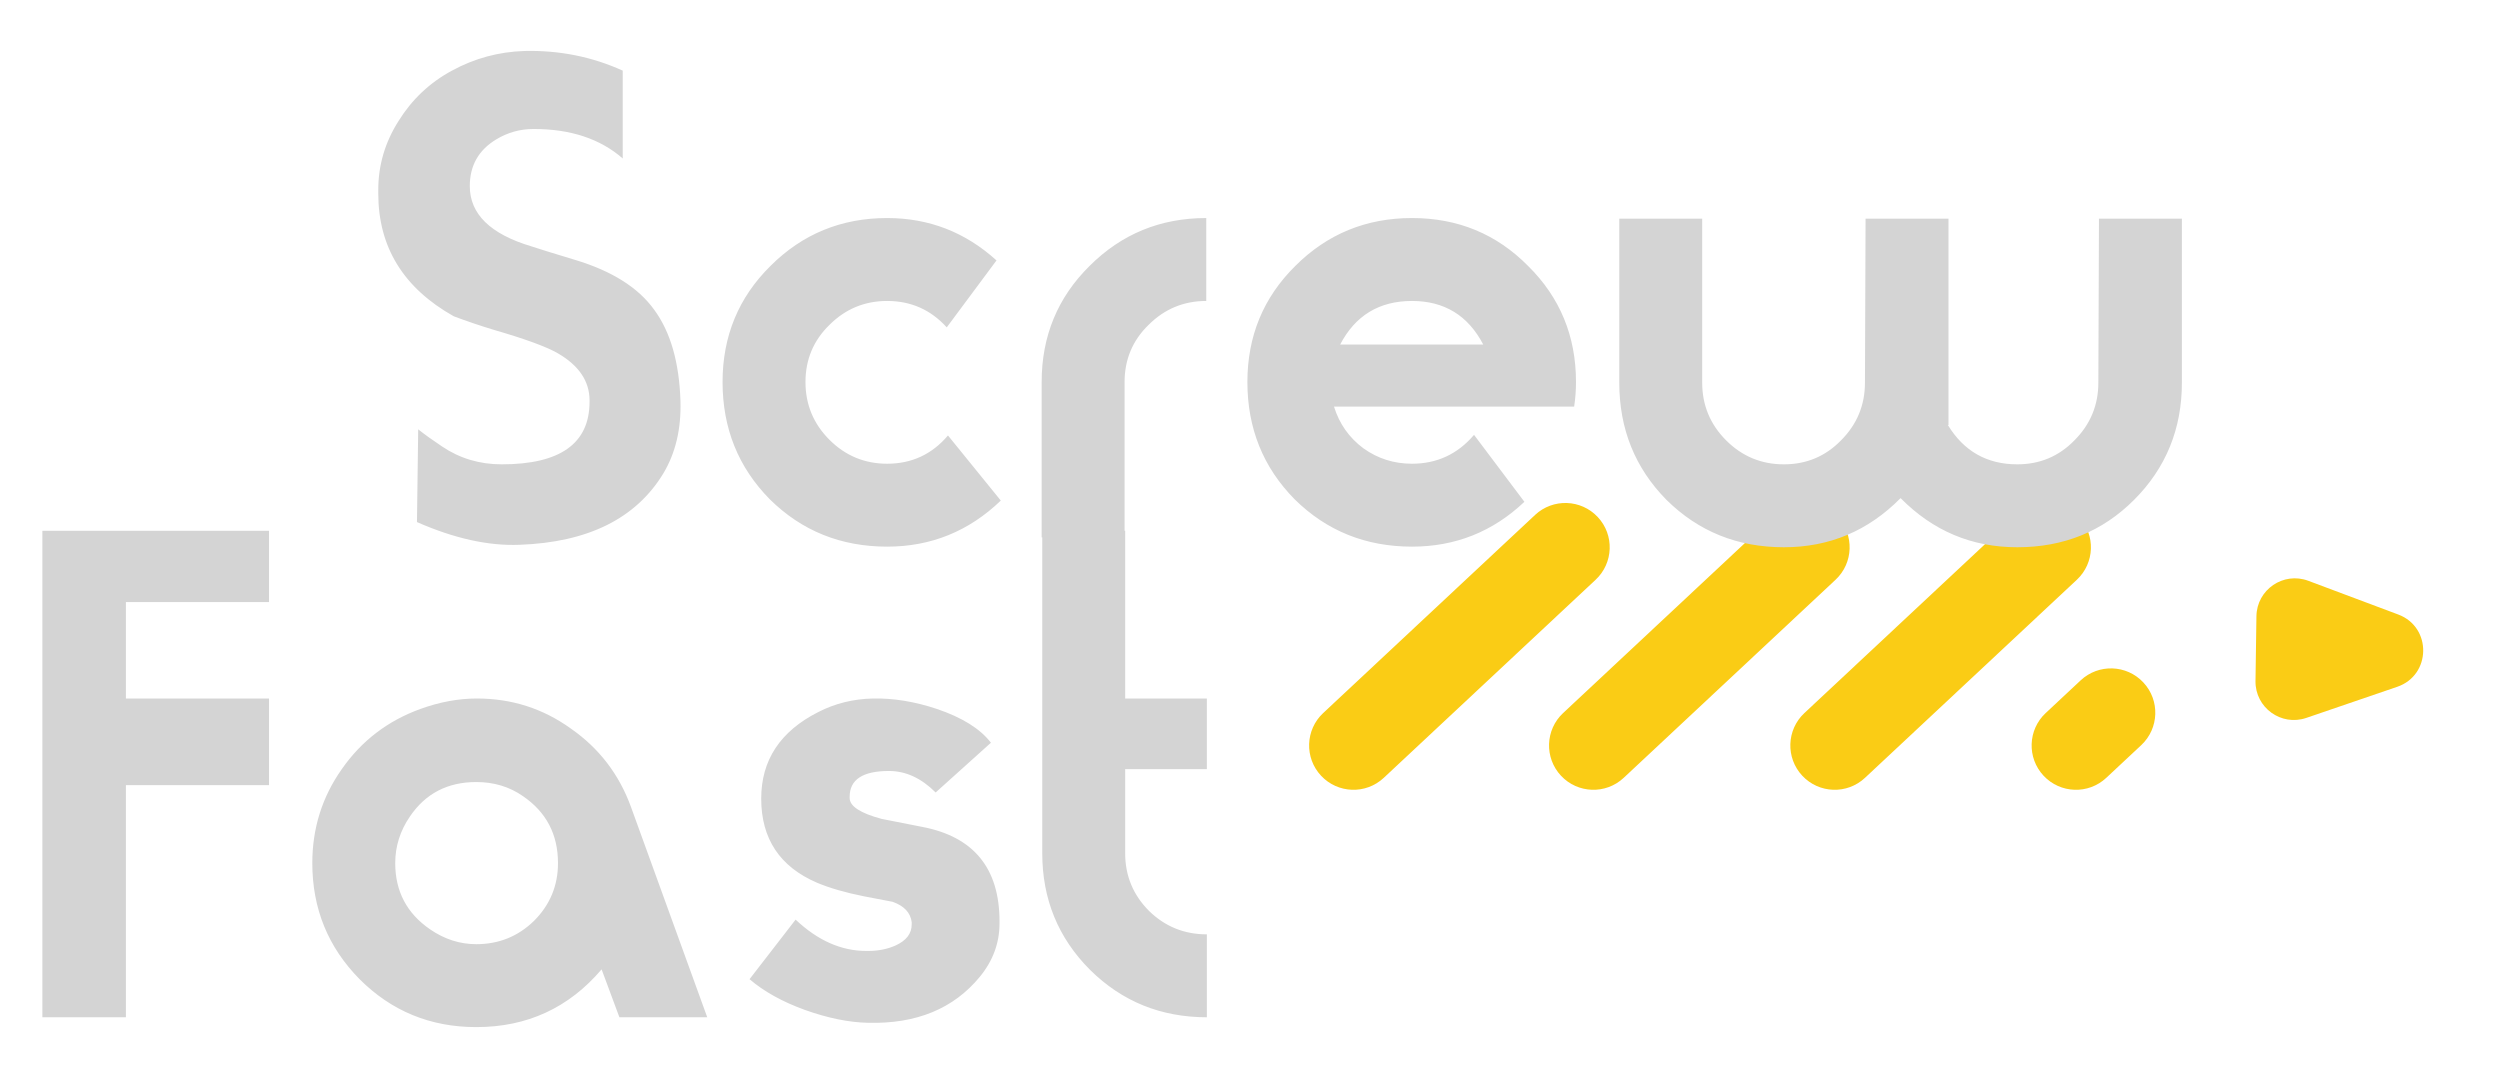
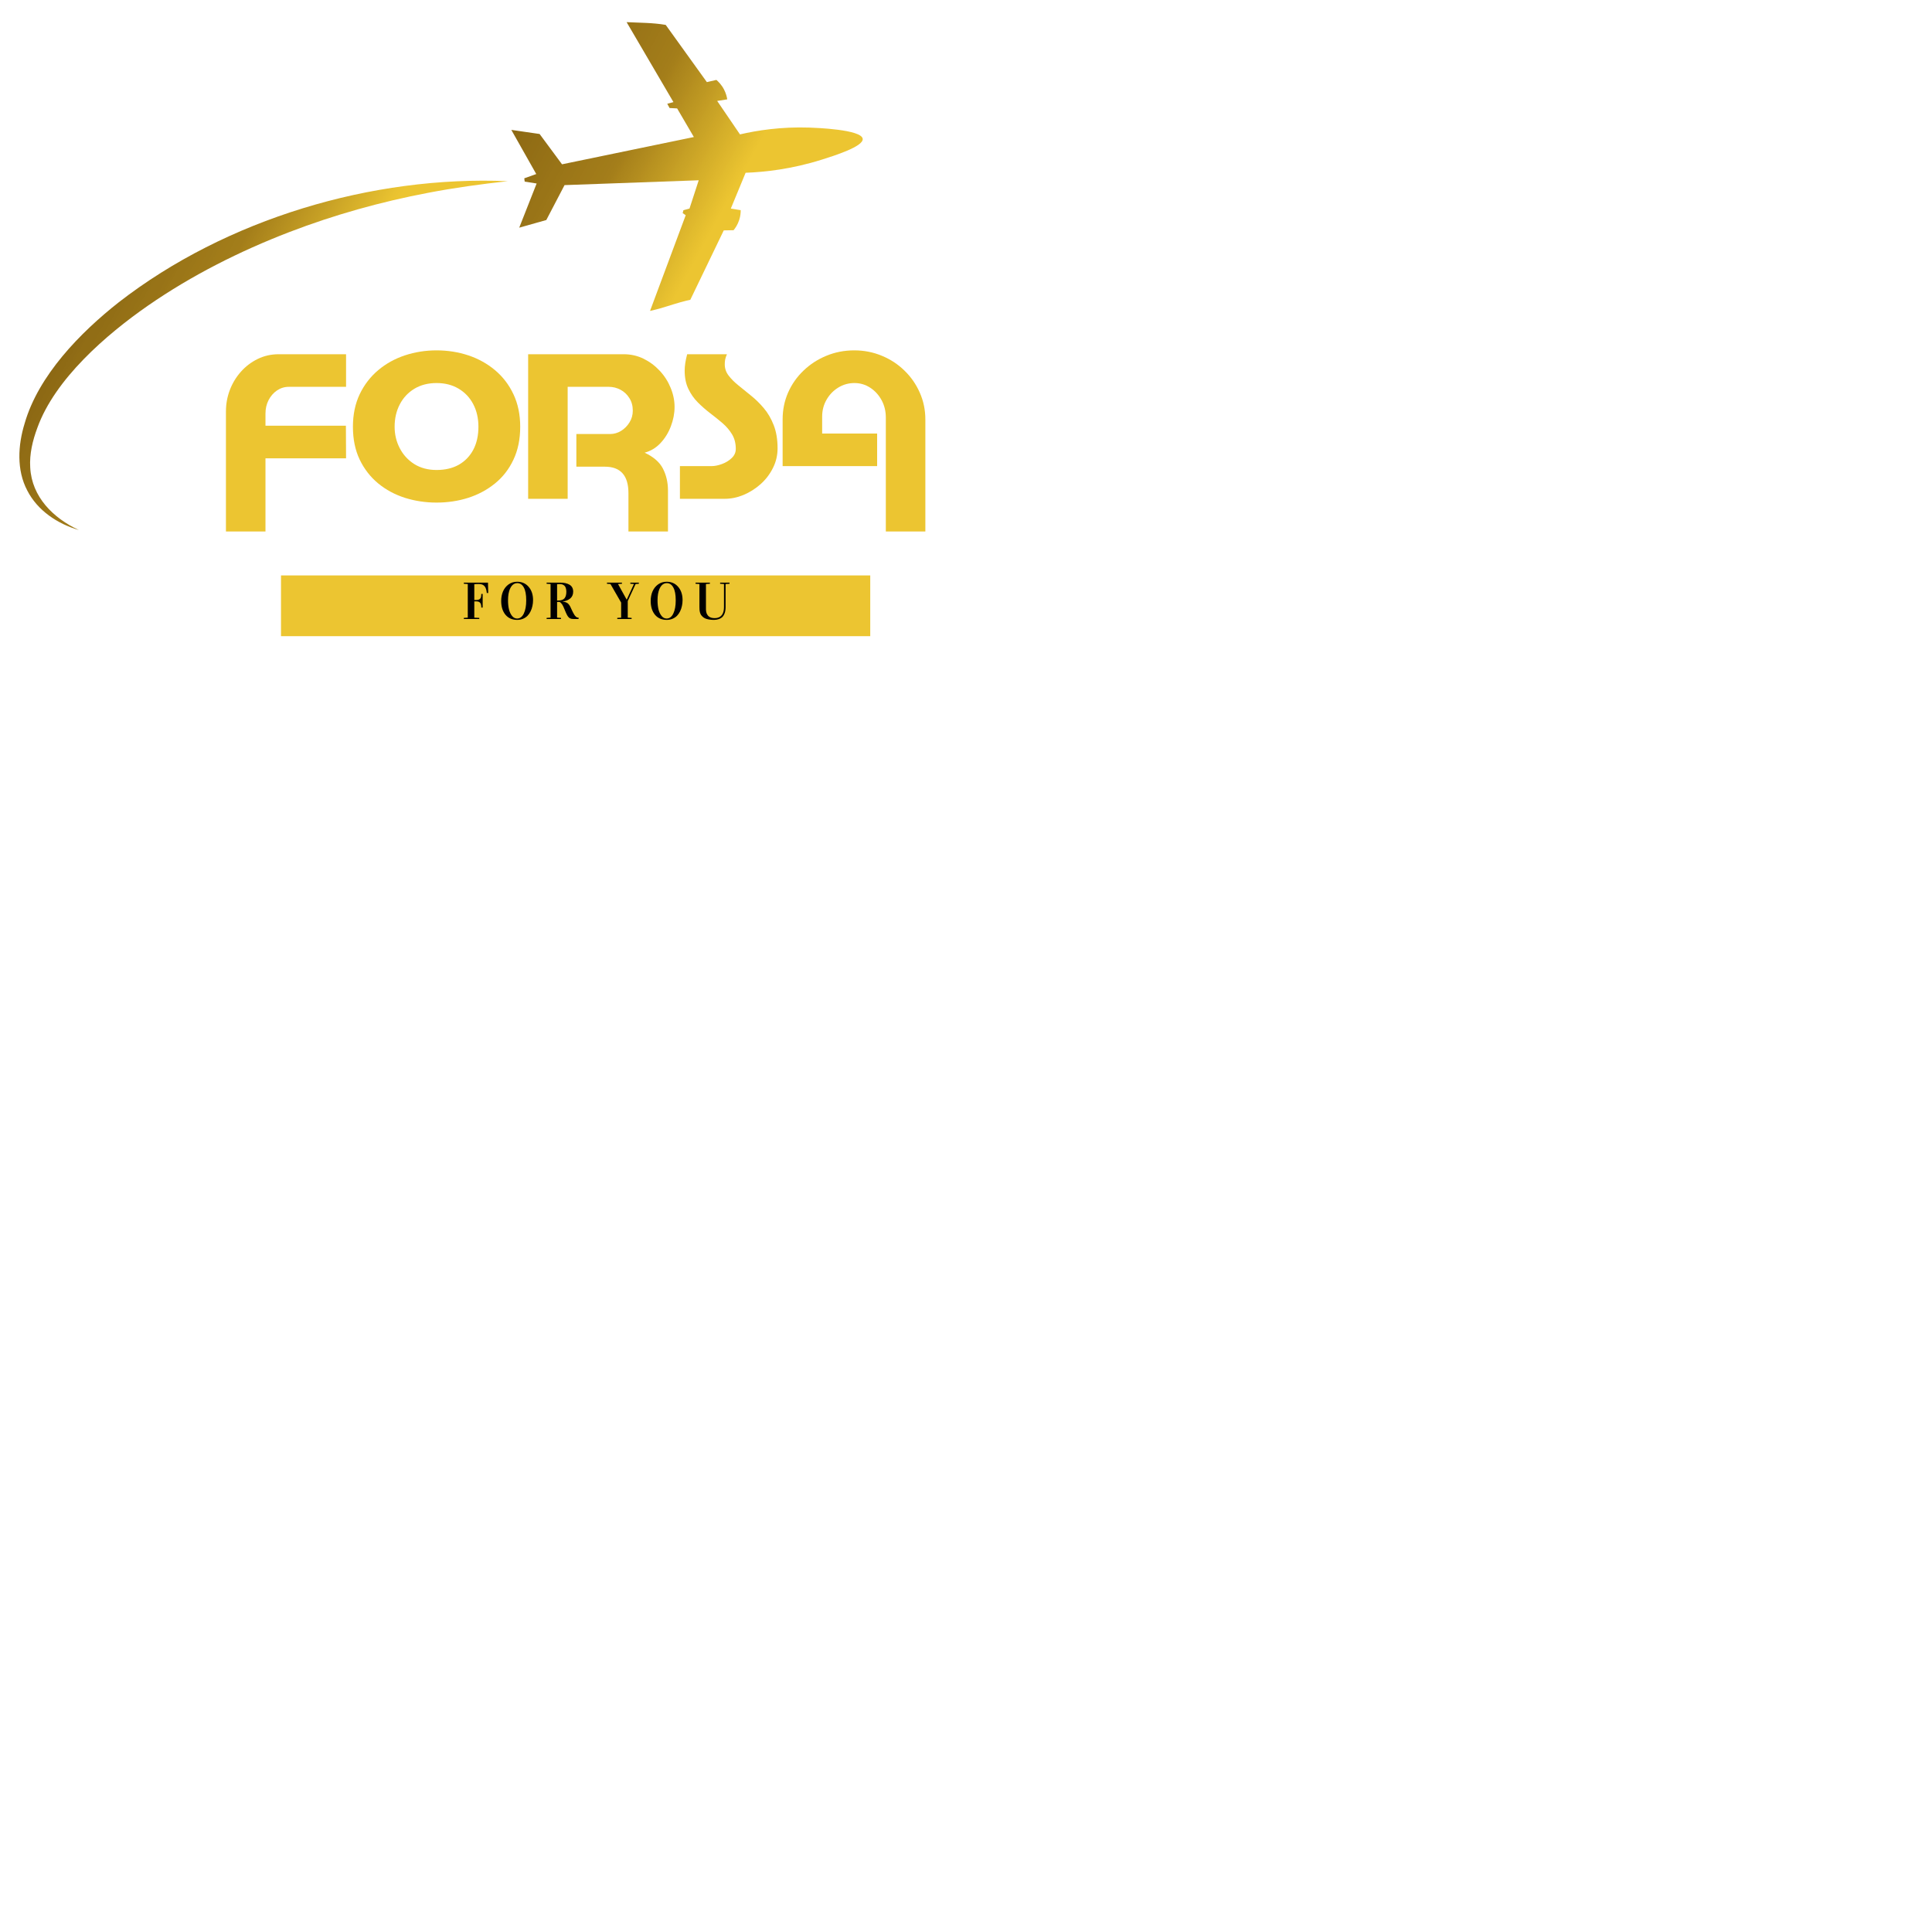
- <svg xmlns="http://www.w3.org/2000/svg" width="521" height="226" fill="none">
-   <rect width="78.937" height="18.485" x="269" y="154.911" fill="#facc15" rx="9.242" transform="rotate(-43.075 269 154.911)" />
-   <rect width="78.937" height="18.485" x="319" y="154.911" fill="#facc15" rx="9.242" transform="rotate(-43.075 319 154.911)" />
-   <rect width="78.937" height="18.485" x="369.285" y="154.911" fill="#facc15" rx="9.242" transform="rotate(-43.075 369.285 154.911)" />
-   <rect width="28.464" height="18.485" x="419.57" y="154.911" fill="#facc15" rx="9.242" transform="rotate(-43.075 419.57 154.911)" />
-   <path fill="#facc15" d="M499.804 128.068c7.03 2.636 6.885 12.63-.219 15.061l-18.951 6.483c-5.238 1.792-10.669-2.15-10.589-7.686l.196-13.514c.081-5.535 5.624-9.318 10.808-7.374l18.755 7.03Z" />
-   <path fill="#d4d4d4" d="M141.808 83.584c.171 5.803-1.024 10.837-3.584 15.104-5.717 9.387-15.701 14.336-29.952 14.848-6.485.256-13.61-1.323-21.376-4.736l.256-19.328c1.28 1.024 2.944 2.219 4.992 3.584 3.67 2.475 7.808 3.712 12.416 3.712 12.203 0 18.304-4.352 18.304-13.056v-.256c0-4.01-2.219-7.296-6.656-9.856-2.389-1.365-6.827-2.987-13.312-4.864a137.675 137.675 0 0 1-8.32-2.816c-10.496-5.888-15.744-14.421-15.744-25.6v-.768c0-5.12 1.408-9.899 4.224-14.336 2.816-4.523 6.528-8.021 11.136-10.496 4.693-2.56 9.728-3.925 15.104-4.096 7.253-.17 14.08 1.195 20.48 4.096v18.304c-4.693-4.096-10.88-6.144-18.56-6.144-2.816 0-5.419.725-7.808 2.176-3.67 2.219-5.504 5.461-5.504 9.728 0 5.803 4.267 9.984 12.8 12.544 1.536.512 4.565 1.45 9.088 2.816 7.68 2.304 13.184 5.76 16.512 10.368 3.413 4.608 5.248 10.965 5.504 19.072Zm66.758 20.736c-6.656 6.4-14.549 9.6-23.68 9.6-9.643 0-17.792-3.285-24.448-9.856-6.571-6.656-9.856-14.805-9.856-24.448 0-9.557 3.328-17.621 9.984-24.192 6.656-6.656 14.763-9.984 24.32-9.984 8.704 0 16.299 2.944 22.784 8.832l-10.368 13.952c-3.328-3.67-7.467-5.504-12.416-5.504-4.693 0-8.704 1.664-12.032 4.992-3.328 3.243-4.992 7.21-4.992 11.904 0 4.693 1.664 8.704 4.992 12.032 3.328 3.328 7.339 4.992 12.032 4.992 5.12 0 9.344-1.963 12.672-5.888l11.008 13.568Zm42.82-41.6c-4.693 0-8.704 1.664-12.032 4.992-3.328 3.243-4.992 7.21-4.992 11.904V112h-17.28V79.616c0-9.557 3.328-17.621 9.984-24.192 6.656-6.656 14.763-9.984 24.32-9.984v17.28Zm77.051 16.896a34.47 34.47 0 0 1-.384 5.12h-50.048c1.109 3.584 3.157 6.485 6.144 8.704 2.987 2.133 6.357 3.2 10.112 3.2 5.205 0 9.515-2.005 12.928-6.016l10.496 13.952c-6.571 6.229-14.379 9.344-23.424 9.344-9.643 0-17.792-3.285-24.448-9.856-6.571-6.656-9.856-14.805-9.856-24.448 0-9.557 3.328-17.621 9.984-24.192 6.656-6.656 14.763-9.984 24.32-9.984s17.621 3.328 24.192 9.984c6.656 6.57 9.984 14.635 9.984 24.192Zm-19.328-7.808c-3.157-6.059-8.107-9.088-14.848-9.088-6.827 0-11.819 3.03-14.976 9.088h29.824Zm145.596 7.936c0 9.643-3.328 17.792-9.984 24.448-6.571 6.571-14.677 9.856-24.32 9.856-9.472 0-17.579-3.413-24.32-10.24-6.741 6.827-14.848 10.24-24.32 10.24-9.643 0-17.792-3.285-24.448-9.856-6.571-6.656-9.856-14.805-9.856-24.448V45.568h17.28v34.176c0 4.693 1.664 8.704 4.992 12.032 3.328 3.328 7.339 4.992 12.032 4.992s8.661-1.664 11.904-4.992c3.328-3.328 4.992-7.339 4.992-12.032l.128-34.176h17.28v43.008h-.128c3.328 5.461 8.149 8.192 14.464 8.192 4.693 0 8.661-1.664 11.904-4.992 3.328-3.328 4.992-7.339 4.992-12.032l.128-34.176h17.28v34.176Z" />
-   <path fill="#d4d4d4" d="M56.064 163.616H26.24V212H8.832V110.624h47.232v14.848H26.24v20.096h29.824v18.048ZM147.389 212h-18.304l-3.712-9.984c-6.827 8.021-15.531 12.032-26.112 12.032-9.557 0-17.664-3.328-24.32-9.984-6.57-6.656-9.856-14.72-9.856-24.192 0-7.253 2.048-13.781 6.144-19.584 4.096-5.888 9.557-10.069 16.384-12.544 4.01-1.451 7.936-2.176 11.776-2.176 7.253 0 13.781 2.091 19.584 6.272 5.888 4.096 10.069 9.557 12.544 16.384L147.389 212Zm-31.104-32.128c0-5.973-2.432-10.624-7.296-13.952-2.816-1.963-6.059-2.944-9.728-2.944-5.973 0-10.581 2.389-13.824 7.168-2.048 2.987-3.072 6.229-3.072 9.728 0 5.888 2.432 10.496 7.296 13.824 2.987 2.048 6.187 3.072 9.6 3.072 4.693 0 8.704-1.621 12.032-4.864 3.328-3.328 4.992-7.339 4.992-12.032Zm92.015 12.544c0 4.096-1.365 7.808-4.096 11.136-5.461 6.656-13.227 9.856-23.296 9.6-4.011-.085-8.405-.981-13.184-2.688-4.693-1.707-8.533-3.84-11.52-6.4l9.6-12.416c4.608 4.352 9.515 6.528 14.72 6.528h.384c2.133 0 4.053-.384 5.76-1.152 2.219-1.024 3.328-2.475 3.328-4.352v-.512c-.256-1.963-1.579-3.371-3.968-4.224-.939-.171-2.944-.555-6.016-1.152-3.84-.768-7.083-1.707-9.728-2.816-7.765-3.328-11.648-9.173-11.648-17.536 0-8.021 3.968-14.037 11.904-18.048 3.499-1.792 7.296-2.731 11.392-2.816 4.267-.085 8.704.64 13.312 2.176 5.291 1.792 9.045 4.139 11.264 7.04l-11.52 10.368c-2.987-2.987-6.229-4.48-9.728-4.48-5.461 0-8.192 1.792-8.192 5.376v.256c0 1.707 2.219 3.157 6.656 4.352.341.085 3.157.64 8.448 1.664 10.752 2.048 16.128 8.619 16.128 19.712v.384ZM251.511 212c-9.557 0-17.664-3.285-24.32-9.856-6.656-6.656-9.984-14.763-9.984-24.32v-67.2h17.28v34.944h17.024v14.72h-17.024v17.536c0 4.693 1.664 8.704 4.992 12.032 3.328 3.243 7.339 4.864 12.032 4.864V212Z" />
+ <svg xmlns="http://www.w3.org/2000/svg" width="500" zoomAndPan="magnify" viewBox="0 0 375 375" height="500" preserveAspectRatio="xMidYMid meet" version="1.0">
+   <defs>
+     <g />
+     <clipPath id="66f0d02dcd">
+       <path d="M 99 4 L 168 4 L 168 61 L 99 61 Z M 99 4 " clip-rule="nonzero" />
+     </clipPath>
+     <clipPath id="405ca9d980">
+       <path d="M 64.238 -31.137 L 168.898 26.016 L 100.961 150.426 L -3.699 93.273 Z M 64.238 -31.137 " clip-rule="nonzero" />
+     </clipPath>
+     <clipPath id="4ce04df2d0">
+       <path d="M 64.238 -31.137 L 168.898 26.016 L 100.961 150.426 L -3.699 93.273 Z M 64.238 -31.137 " clip-rule="nonzero" />
+     </clipPath>
+     <clipPath id="09bbdd28ea">
+       <path d="M 167.449 26.949 C 167.242 25.117 158.234 24.805 157.152 24.766 C 151.582 24.57 146.926 25.324 143.629 26.086 C 142.152 23.922 140.68 21.758 139.203 19.59 C 139.855 19.488 140.508 19.387 141.16 19.285 C 141.086 18.805 140.918 18.105 140.52 17.348 C 140.047 16.445 139.449 15.852 139.051 15.512 C 138.434 15.652 137.816 15.797 137.203 15.938 C 134.547 12.246 131.891 8.555 129.238 4.863 C 129.219 4.852 129.199 4.84 129.184 4.828 C 126.691 4.395 124.148 4.43 121.625 4.297 C 124.656 9.473 127.684 14.648 130.715 19.82 L 129.516 20.141 C 129.668 20.418 129.816 20.691 129.965 20.969 C 130.453 20.992 130.941 21.02 131.43 21.043 C 132.512 22.895 133.598 24.746 134.68 26.598 L 109.09 31.891 C 107.641 29.93 106.188 27.969 104.738 26.008 C 102.906 25.742 101.078 25.477 99.246 25.211 L 104.086 33.781 C 103.312 34.059 102.539 34.332 101.762 34.609 C 101.789 34.824 101.816 35.039 101.844 35.254 C 102.617 35.375 103.391 35.496 104.16 35.617 C 103.035 38.477 101.906 41.336 100.781 44.191 C 102.535 43.695 104.285 43.203 106.039 42.707 C 107.219 40.449 108.398 38.188 109.578 35.93 L 135.621 34.992 L 133.832 40.477 L 132.648 40.805 L 132.508 41.367 C 132.703 41.5 132.898 41.633 133.098 41.77 C 130.789 47.961 128.48 54.152 126.172 60.348 C 127.09 60.145 127.836 59.949 128.34 59.801 C 129.984 59.316 131.613 58.75 133.281 58.348 C 133.516 58.293 133.75 58.242 133.988 58.191 C 136.152 53.699 138.316 49.211 140.48 44.719 C 141.117 44.707 141.754 44.695 142.387 44.684 C 142.715 44.285 143.184 43.617 143.484 42.676 C 143.727 41.922 143.773 41.258 143.773 40.793 C 143.133 40.688 142.492 40.586 141.852 40.484 C 142.809 38.168 143.766 35.852 144.723 33.535 C 148.477 33.391 153.645 32.836 159.504 30.988 C 161.961 30.215 167.621 28.43 167.449 26.949 Z M 167.449 26.949 " clip-rule="nonzero" />
+     </clipPath>
+     <linearGradient x1="828.473" gradientTransform="matrix(0.049009, 0.0267622, -0.0267622, 0.049009, 65.2955, -30.05704)" y1="449.218" x2="2384.225" gradientUnits="userSpaceOnUse" y2="449.218" id="3a09776a36">
+       <stop stop-opacity="1" stop-color="rgb(55.299%, 41.199%, 7.799%)" offset="0" />
+       <stop stop-opacity="1" stop-color="rgb(55.478%, 41.36%, 7.846%)" offset="0.125" />
+       <stop stop-opacity="1" stop-color="rgb(55.8%, 41.655%, 7.933%)" offset="0.133" />
+       <stop stop-opacity="1" stop-color="rgb(56.09%, 41.919%, 8.009%)" offset="0.141" />
+       <stop stop-opacity="1" stop-color="rgb(56.38%, 42.183%, 8.087%)" offset="0.148" />
+       <stop stop-opacity="1" stop-color="rgb(56.67%, 42.447%, 8.163%)" offset="0.156" />
+       <stop stop-opacity="1" stop-color="rgb(56.958%, 42.711%, 8.241%)" offset="0.164" />
+       <stop stop-opacity="1" stop-color="rgb(57.248%, 42.975%, 8.319%)" offset="0.172" />
+       <stop stop-opacity="1" stop-color="rgb(57.538%, 43.237%, 8.395%)" offset="0.18" />
+       <stop stop-opacity="1" stop-color="rgb(57.826%, 43.501%, 8.473%)" offset="0.188" />
+       <stop stop-opacity="1" stop-color="rgb(58.116%, 43.765%, 8.55%)" offset="0.195" />
+       <stop stop-opacity="1" stop-color="rgb(58.406%, 44.029%, 8.627%)" offset="0.203" />
+       <stop stop-opacity="1" stop-color="rgb(58.694%, 44.293%, 8.705%)" offset="0.211" />
+       <stop stop-opacity="1" stop-color="rgb(58.984%, 44.557%, 8.781%)" offset="0.219" />
+       <stop stop-opacity="1" stop-color="rgb(59.274%, 44.82%, 8.859%)" offset="0.227" />
+       <stop stop-opacity="1" stop-color="rgb(59.564%, 45.084%, 8.936%)" offset="0.234" />
+       <stop stop-opacity="1" stop-color="rgb(59.853%, 45.348%, 9.013%)" offset="0.242" />
+       <stop stop-opacity="1" stop-color="rgb(60.143%, 45.612%, 9.09%)" offset="0.25" />
+       <stop stop-opacity="1" stop-color="rgb(60.432%, 45.876%, 9.167%)" offset="0.258" />
+       <stop stop-opacity="1" stop-color="rgb(60.721%, 46.14%, 9.245%)" offset="0.266" />
+       <stop stop-opacity="1" stop-color="rgb(61.011%, 46.404%, 9.322%)" offset="0.273" />
+       <stop stop-opacity="1" stop-color="rgb(61.301%, 46.666%, 9.399%)" offset="0.281" />
+       <stop stop-opacity="1" stop-color="rgb(61.591%, 46.93%, 9.476%)" offset="0.289" />
+       <stop stop-opacity="1" stop-color="rgb(61.879%, 47.194%, 9.554%)" offset="0.297" />
+       <stop stop-opacity="1" stop-color="rgb(62.169%, 47.458%, 9.631%)" offset="0.305" />
+       <stop stop-opacity="1" stop-color="rgb(62.459%, 47.722%, 9.708%)" offset="0.312" />
+       <stop stop-opacity="1" stop-color="rgb(62.747%, 47.986%, 9.785%)" offset="0.32" />
+       <stop stop-opacity="1" stop-color="rgb(63.037%, 48.248%, 9.862%)" offset="0.328" />
+       <stop stop-opacity="1" stop-color="rgb(63.327%, 48.512%, 9.94%)" offset="0.336" />
+       <stop stop-opacity="1" stop-color="rgb(63.615%, 48.776%, 10.017%)" offset="0.344" />
+       <stop stop-opacity="1" stop-color="rgb(63.905%, 49.04%, 10.094%)" offset="0.352" />
+       <stop stop-opacity="1" stop-color="rgb(64.235%, 49.345%, 10.185%)" offset="0.359" />
+       <stop stop-opacity="1" stop-color="rgb(64.845%, 49.939%, 10.373%)" offset="0.363" />
+       <stop stop-opacity="1" stop-color="rgb(65.273%, 50.362%, 10.51%)" offset="0.367" />
+       <stop stop-opacity="1" stop-color="rgb(65.698%, 50.783%, 10.646%)" offset="0.371" />
+       <stop stop-opacity="1" stop-color="rgb(66.125%, 51.205%, 10.782%)" offset="0.375" />
+       <stop stop-opacity="1" stop-color="rgb(66.551%, 51.627%, 10.918%)" offset="0.379" />
+       <stop stop-opacity="1" stop-color="rgb(66.978%, 52.049%, 11.055%)" offset="0.383" />
+       <stop stop-opacity="1" stop-color="rgb(67.404%, 52.47%, 11.191%)" offset="0.387" />
+       <stop stop-opacity="1" stop-color="rgb(67.831%, 52.893%, 11.327%)" offset="0.391" />
+       <stop stop-opacity="1" stop-color="rgb(68.257%, 53.314%, 11.462%)" offset="0.395" />
+       <stop stop-opacity="1" stop-color="rgb(68.684%, 53.737%, 11.598%)" offset="0.398" />
+       <stop stop-opacity="1" stop-color="rgb(69.11%, 54.158%, 11.734%)" offset="0.402" />
+       <stop stop-opacity="1" stop-color="rgb(69.537%, 54.581%, 11.871%)" offset="0.406" />
+       <stop stop-opacity="1" stop-color="rgb(69.963%, 55.002%, 12.007%)" offset="0.41" />
+       <stop stop-opacity="1" stop-color="rgb(70.39%, 55.425%, 12.143%)" offset="0.414" />
+       <stop stop-opacity="1" stop-color="rgb(70.816%, 55.847%, 12.279%)" offset="0.418" />
+       <stop stop-opacity="1" stop-color="rgb(71.243%, 56.27%, 12.416%)" offset="0.422" />
+       <stop stop-opacity="1" stop-color="rgb(71.669%, 56.691%, 12.552%)" offset="0.426" />
+       <stop stop-opacity="1" stop-color="rgb(72.096%, 57.114%, 12.688%)" offset="0.43" />
+       <stop stop-opacity="1" stop-color="rgb(72.522%, 57.535%, 12.823%)" offset="0.434" />
+       <stop stop-opacity="1" stop-color="rgb(72.949%, 57.957%, 12.959%)" offset="0.438" />
+       <stop stop-opacity="1" stop-color="rgb(73.375%, 58.379%, 13.095%)" offset="0.441" />
+       <stop stop-opacity="1" stop-color="rgb(73.802%, 58.801%, 13.232%)" offset="0.445" />
+       <stop stop-opacity="1" stop-color="rgb(74.228%, 59.222%, 13.368%)" offset="0.449" />
+       <stop stop-opacity="1" stop-color="rgb(74.655%, 59.645%, 13.504%)" offset="0.453" />
+       <stop stop-opacity="1" stop-color="rgb(75.081%, 60.066%, 13.64%)" offset="0.457" />
+       <stop stop-opacity="1" stop-color="rgb(75.508%, 60.489%, 13.776%)" offset="0.461" />
+       <stop stop-opacity="1" stop-color="rgb(75.934%, 60.91%, 13.911%)" offset="0.465" />
+       <stop stop-opacity="1" stop-color="rgb(76.361%, 61.333%, 14.049%)" offset="0.469" />
+       <stop stop-opacity="1" stop-color="rgb(76.787%, 61.754%, 14.185%)" offset="0.473" />
+       <stop stop-opacity="1" stop-color="rgb(77.214%, 62.177%, 14.32%)" offset="0.477" />
+       <stop stop-opacity="1" stop-color="rgb(77.64%, 62.598%, 14.456%)" offset="0.48" />
+       <stop stop-opacity="1" stop-color="rgb(78.067%, 63.02%, 14.594%)" offset="0.484" />
+       <stop stop-opacity="1" stop-color="rgb(78.493%, 63.441%, 14.729%)" offset="0.488" />
+       <stop stop-opacity="1" stop-color="rgb(78.92%, 63.864%, 14.865%)" offset="0.492" />
+       <stop stop-opacity="1" stop-color="rgb(79.346%, 64.285%, 15.001%)" offset="0.496" />
+       <stop stop-opacity="1" stop-color="rgb(79.773%, 64.708%, 15.137%)" offset="0.5" />
+       <stop stop-opacity="1" stop-color="rgb(80.199%, 65.129%, 15.273%)" offset="0.504" />
+       <stop stop-opacity="1" stop-color="rgb(80.624%, 65.552%, 15.41%)" offset="0.508" />
+       <stop stop-opacity="1" stop-color="rgb(81.05%, 65.973%, 15.546%)" offset="0.512" />
+       <stop stop-opacity="1" stop-color="rgb(81.477%, 66.396%, 15.681%)" offset="0.516" />
+       <stop stop-opacity="1" stop-color="rgb(81.903%, 66.817%, 15.817%)" offset="0.52" />
+       <stop stop-opacity="1" stop-color="rgb(82.33%, 67.239%, 15.955%)" offset="0.523" />
+       <stop stop-opacity="1" stop-color="rgb(82.756%, 67.661%, 16.09%)" offset="0.527" />
+       <stop stop-opacity="1" stop-color="rgb(83.183%, 68.083%, 16.226%)" offset="0.531" />
+       <stop stop-opacity="1" stop-color="rgb(83.609%, 68.504%, 16.362%)" offset="0.535" />
+       <stop stop-opacity="1" stop-color="rgb(84.036%, 68.927%, 16.498%)" offset="0.539" />
+       <stop stop-opacity="1" stop-color="rgb(84.462%, 69.348%, 16.634%)" offset="0.543" />
+       <stop stop-opacity="1" stop-color="rgb(84.889%, 69.771%, 16.771%)" offset="0.547" />
+       <stop stop-opacity="1" stop-color="rgb(85.315%, 70.192%, 16.907%)" offset="0.551" />
+       <stop stop-opacity="1" stop-color="rgb(85.742%, 70.615%, 17.043%)" offset="0.555" />
+       <stop stop-opacity="1" stop-color="rgb(86.168%, 71.036%, 17.178%)" offset="0.559" />
+       <stop stop-opacity="1" stop-color="rgb(86.595%, 71.458%, 17.316%)" offset="0.562" />
+       <stop stop-opacity="1" stop-color="rgb(87.021%, 71.88%, 17.451%)" offset="0.566" />
+       <stop stop-opacity="1" stop-color="rgb(87.448%, 72.302%, 17.587%)" offset="0.57" />
+       <stop stop-opacity="1" stop-color="rgb(87.874%, 72.723%, 17.723%)" offset="0.574" />
+       <stop stop-opacity="1" stop-color="rgb(88.301%, 73.146%, 17.859%)" offset="0.578" />
+       <stop stop-opacity="1" stop-color="rgb(88.727%, 73.567%, 17.995%)" offset="0.582" />
+       <stop stop-opacity="1" stop-color="rgb(89.154%, 73.99%, 18.132%)" offset="0.586" />
+       <stop stop-opacity="1" stop-color="rgb(89.58%, 74.411%, 18.268%)" offset="0.59" />
+       <stop stop-opacity="1" stop-color="rgb(90.007%, 74.834%, 18.404%)" offset="0.594" />
+       <stop stop-opacity="1" stop-color="rgb(90.433%, 75.255%, 18.539%)" offset="0.598" />
+       <stop stop-opacity="1" stop-color="rgb(90.86%, 75.677%, 18.677%)" offset="0.602" />
+       <stop stop-opacity="1" stop-color="rgb(91.286%, 76.099%, 18.813%)" offset="0.605" />
+       <stop stop-opacity="1" stop-color="rgb(91.713%, 76.521%, 18.948%)" offset="0.609" />
+       <stop stop-opacity="1" stop-color="rgb(92.105%, 76.91%, 19.073%)" offset="0.613" />
+       <stop stop-opacity="1" stop-color="rgb(92.499%, 77.299%, 19.199%)" offset="0.617" />
+       <stop stop-opacity="1" stop-color="rgb(92.499%, 77.299%, 19.199%)" offset="0.625" />
+       <stop stop-opacity="1" stop-color="rgb(92.499%, 77.299%, 19.199%)" offset="0.75" />
+       <stop stop-opacity="1" stop-color="rgb(92.499%, 77.299%, 19.199%)" offset="1" />
+     </linearGradient>
+     <clipPath id="6f4a0f222e">
+       <path d="M 3 35 L 99 35 L 99 103 L 3 103 Z M 3 35 " clip-rule="nonzero" />
+     </clipPath>
+     <clipPath id="265a0ba11c">
+       <path d="M 64.238 -31.137 L 168.898 26.016 L 100.961 150.426 L -3.699 93.273 Z M 64.238 -31.137 " clip-rule="nonzero" />
+     </clipPath>
+     <clipPath id="0516701659">
+       <path d="M 64.238 -31.137 L 168.898 26.016 L 100.961 150.426 L -3.699 93.273 Z M 64.238 -31.137 " clip-rule="nonzero" />
+     </clipPath>
+     <clipPath id="83fae1328e">
+       <path d="M 23.082 58.648 C 15.598 64.535 7.445 72.867 4.773 82.219 C 3.488 86.402 3.188 91.234 5.297 95.215 C 7.293 99.113 11.184 101.691 15.301 102.875 C 10.336 100.566 6.176 96.465 5.867 90.758 C 5.699 88.113 6.336 85.496 7.254 83.031 C 10.688 73.535 20.613 64.953 28.758 59.297 C 37.238 53.434 46.512 48.762 56.133 45.055 C 64.852 41.703 73.855 39.188 83.047 37.434 C 88.18 36.449 93.375 35.73 98.566 35.168 C 72.305 34.039 43.918 42.492 23.082 58.648 Z M 23.082 58.648 " clip-rule="nonzero" />
+     </clipPath>
+     <linearGradient x1="-426.022" gradientTransform="matrix(0.049009, 0.0267622, -0.0267622, 0.049009, 65.2955, -30.05704)" y1="1633.199" x2="1663.901" gradientUnits="userSpaceOnUse" y2="1633.199" id="5f6271c295">
+       <stop stop-opacity="1" stop-color="rgb(55.299%, 41.199%, 7.799%)" offset="0" />
+       <stop stop-opacity="1" stop-color="rgb(55.299%, 41.199%, 7.799%)" offset="0.125" />
+       <stop stop-opacity="1" stop-color="rgb(55.299%, 41.199%, 7.799%)" offset="0.188" />
+       <stop stop-opacity="1" stop-color="rgb(55.299%, 41.199%, 7.799%)" offset="0.203" />
+       <stop stop-opacity="1" stop-color="rgb(55.476%, 41.36%, 7.846%)" offset="0.211" />
+       <stop stop-opacity="1" stop-color="rgb(55.85%, 41.701%, 7.945%)" offset="0.219" />
+       <stop stop-opacity="1" stop-color="rgb(56.241%, 42.056%, 8.051%)" offset="0.227" />
+       <stop stop-opacity="1" stop-color="rgb(56.631%, 42.413%, 8.154%)" offset="0.23" />
+       <stop stop-opacity="1" stop-color="rgb(56.828%, 42.592%, 8.206%)" offset="0.234" />
+       <stop stop-opacity="1" stop-color="rgb(57.024%, 42.769%, 8.258%)" offset="0.242" />
+       <stop stop-opacity="1" stop-color="rgb(57.414%, 43.126%, 8.363%)" offset="0.25" />
+       <stop stop-opacity="1" stop-color="rgb(57.805%, 43.481%, 8.467%)" offset="0.258" />
+       <stop stop-opacity="1" stop-color="rgb(58.195%, 43.839%, 8.571%)" offset="0.262" />
+       <stop stop-opacity="1" stop-color="rgb(58.392%, 44.017%, 8.624%)" offset="0.266" />
+       <stop stop-opacity="1" stop-color="rgb(58.588%, 44.196%, 8.676%)" offset="0.273" />
+       <stop stop-opacity="1" stop-color="rgb(58.978%, 44.551%, 8.78%)" offset="0.281" />
+       <stop stop-opacity="1" stop-color="rgb(59.369%, 44.908%, 8.885%)" offset="0.285" />
+       <stop stop-opacity="1" stop-color="rgb(59.566%, 45.087%, 8.937%)" offset="0.289" />
+       <stop stop-opacity="1" stop-color="rgb(59.761%, 45.264%, 8.989%)" offset="0.297" />
+       <stop stop-opacity="1" stop-color="rgb(60.152%, 45.621%, 9.093%)" offset="0.305" />
+       <stop stop-opacity="1" stop-color="rgb(60.542%, 45.976%, 9.198%)" offset="0.309" />
+       <stop stop-opacity="1" stop-color="rgb(60.739%, 46.155%, 9.25%)" offset="0.312" />
+       <stop stop-opacity="1" stop-color="rgb(60.934%, 46.333%, 9.302%)" offset="0.32" />
+       <stop stop-opacity="1" stop-color="rgb(61.325%, 46.689%, 9.406%)" offset="0.328" />
+       <stop stop-opacity="1" stop-color="rgb(61.716%, 47.046%, 9.511%)" offset="0.332" />
+       <stop stop-opacity="1" stop-color="rgb(61.913%, 47.224%, 9.563%)" offset="0.336" />
+       <stop stop-opacity="1" stop-color="rgb(62.108%, 47.401%, 9.615%)" offset="0.344" />
+       <stop stop-opacity="1" stop-color="rgb(62.498%, 47.758%, 9.718%)" offset="0.352" />
+       <stop stop-opacity="1" stop-color="rgb(62.889%, 48.114%, 9.824%)" offset="0.355" />
+       <stop stop-opacity="1" stop-color="rgb(63.086%, 48.293%, 9.875%)" offset="0.359" />
+       <stop stop-opacity="1" stop-color="rgb(63.281%, 48.471%, 9.927%)" offset="0.367" />
+       <stop stop-opacity="1" stop-color="rgb(63.672%, 48.827%, 10.031%)" offset="0.375" />
+       <stop stop-opacity="1" stop-color="rgb(64.062%, 49.184%, 10.136%)" offset="0.383" />
+       <stop stop-opacity="1" stop-color="rgb(64.795%, 49.892%, 10.358%)" offset="0.387" />
+       <stop stop-opacity="1" stop-color="rgb(65.332%, 50.421%, 10.529%)" offset="0.391" />
+       <stop stop-opacity="1" stop-color="rgb(65.907%, 50.99%, 10.712%)" offset="0.395" />
+       <stop stop-opacity="1" stop-color="rgb(66.484%, 51.561%, 10.896%)" offset="0.398" />
+       <stop stop-opacity="1" stop-color="rgb(67.059%, 52.13%, 11.079%)" offset="0.402" />
+       <stop stop-opacity="1" stop-color="rgb(67.636%, 52.701%, 11.264%)" offset="0.406" />
+       <stop stop-opacity="1" stop-color="rgb(68.211%, 53.27%, 11.447%)" offset="0.41" />
+       <stop stop-opacity="1" stop-color="rgb(68.788%, 53.841%, 11.632%)" offset="0.414" />
+       <stop stop-opacity="1" stop-color="rgb(69.365%, 54.41%, 11.815%)" offset="0.418" />
+       <stop stop-opacity="1" stop-color="rgb(69.942%, 54.98%, 12%)" offset="0.422" />
+       <stop stop-opacity="1" stop-color="rgb(70.517%, 55.551%, 12.183%)" offset="0.426" />
+       <stop stop-opacity="1" stop-color="rgb(71.094%, 56.122%, 12.367%)" offset="0.43" />
+       <stop stop-opacity="1" stop-color="rgb(71.669%, 56.691%, 12.55%)" offset="0.434" />
+       <stop stop-opacity="1" stop-color="rgb(72.246%, 57.262%, 12.735%)" offset="0.438" />
+       <stop stop-opacity="1" stop-color="rgb(72.821%, 57.831%, 12.918%)" offset="0.441" />
+       <stop stop-opacity="1" stop-color="rgb(73.398%, 58.401%, 13.103%)" offset="0.445" />
+       <stop stop-opacity="1" stop-color="rgb(73.975%, 58.971%, 13.286%)" offset="0.449" />
+       <stop stop-opacity="1" stop-color="rgb(74.551%, 59.541%, 13.47%)" offset="0.453" />
+       <stop stop-opacity="1" stop-color="rgb(75.127%, 60.11%, 13.654%)" offset="0.457" />
+       <stop stop-opacity="1" stop-color="rgb(75.703%, 60.681%, 13.838%)" offset="0.461" />
+       <stop stop-opacity="1" stop-color="rgb(76.279%, 61.252%, 14.021%)" offset="0.465" />
+       <stop stop-opacity="1" stop-color="rgb(76.855%, 61.823%, 14.206%)" offset="0.469" />
+       <stop stop-opacity="1" stop-color="rgb(77.431%, 62.392%, 14.389%)" offset="0.473" />
+       <stop stop-opacity="1" stop-color="rgb(78.008%, 62.962%, 14.574%)" offset="0.477" />
+       <stop stop-opacity="1" stop-color="rgb(78.584%, 63.531%, 14.757%)" offset="0.48" />
+       <stop stop-opacity="1" stop-color="rgb(79.161%, 64.102%, 14.941%)" offset="0.484" />
+       <stop stop-opacity="1" stop-color="rgb(79.736%, 64.671%, 15.126%)" offset="0.488" />
+       <stop stop-opacity="1" stop-color="rgb(80.313%, 65.242%, 15.311%)" offset="0.492" />
+       <stop stop-opacity="1" stop-color="rgb(80.888%, 65.811%, 15.494%)" offset="0.496" />
+       <stop stop-opacity="1" stop-color="rgb(81.465%, 66.382%, 15.678%)" offset="0.5" />
+       <stop stop-opacity="1" stop-color="rgb(82.04%, 66.953%, 15.862%)" offset="0.504" />
+       <stop stop-opacity="1" stop-color="rgb(82.617%, 67.523%, 16.046%)" offset="0.508" />
+       <stop stop-opacity="1" stop-color="rgb(83.192%, 68.092%, 16.229%)" offset="0.512" />
+       <stop stop-opacity="1" stop-color="rgb(83.769%, 68.663%, 16.414%)" offset="0.516" />
+       <stop stop-opacity="1" stop-color="rgb(84.346%, 69.232%, 16.597%)" offset="0.52" />
+       <stop stop-opacity="1" stop-color="rgb(84.923%, 69.803%, 16.782%)" offset="0.523" />
+       <stop stop-opacity="1" stop-color="rgb(85.498%, 70.372%, 16.965%)" offset="0.527" />
+       <stop stop-opacity="1" stop-color="rgb(86.075%, 70.943%, 17.149%)" offset="0.531" />
+       <stop stop-opacity="1" stop-color="rgb(86.65%, 71.512%, 17.332%)" offset="0.535" />
+       <stop stop-opacity="1" stop-color="rgb(87.227%, 72.083%, 17.517%)" offset="0.539" />
+       <stop stop-opacity="1" stop-color="rgb(87.802%, 72.653%, 17.7%)" offset="0.543" />
+       <stop stop-opacity="1" stop-color="rgb(88.379%, 73.224%, 17.885%)" offset="0.547" />
+       <stop stop-opacity="1" stop-color="rgb(88.956%, 73.793%, 18.068%)" offset="0.551" />
+       <stop stop-opacity="1" stop-color="rgb(89.532%, 74.364%, 18.253%)" offset="0.555" />
+       <stop stop-opacity="1" stop-color="rgb(90.108%, 74.933%, 18.436%)" offset="0.559" />
+       <stop stop-opacity="1" stop-color="rgb(90.685%, 75.504%, 18.62%)" offset="0.562" />
+       <stop stop-opacity="1" stop-color="rgb(91.26%, 76.073%, 18.803%)" offset="0.566" />
+       <stop stop-opacity="1" stop-color="rgb(91.837%, 76.643%, 18.988%)" offset="0.57" />
+       <stop stop-opacity="1" stop-color="rgb(92.168%, 76.971%, 19.093%)" offset="0.574" />
+       <stop stop-opacity="1" stop-color="rgb(92.499%, 77.299%, 19.199%)" offset="0.578" />
+       <stop stop-opacity="1" stop-color="rgb(92.499%, 77.299%, 19.199%)" offset="0.594" />
+       <stop stop-opacity="1" stop-color="rgb(92.499%, 77.299%, 19.199%)" offset="0.625" />
+       <stop stop-opacity="1" stop-color="rgb(92.499%, 77.299%, 19.199%)" offset="0.75" />
+       <stop stop-opacity="1" stop-color="rgb(92.499%, 77.299%, 19.199%)" offset="1" />
+     </linearGradient>
+     <clipPath id="43d5b28bb3">
+       <path d="M 54.543 111.695 L 168.93 111.695 L 168.93 123.484 L 54.543 123.484 Z M 54.543 111.695 " clip-rule="nonzero" />
+     </clipPath>
+   </defs>
+   <g clip-path="url(#66f0d02dcd)">
+     <g clip-path="url(#405ca9d980)">
+       <g clip-path="url(#4ce04df2d0)">
+         <g clip-path="url(#09bbdd28ea)">
+           <path fill="url(#3a09776a36)" d="M 114.949 -24.465 L 75.668 47.473 L 151.914 89.109 L 191.195 17.172 Z M 114.949 -24.465 " fill-rule="nonzero" />
+         </g>
+       </g>
+     </g>
+   </g>
+   <g clip-path="url(#6f4a0f222e)">
+     <g clip-path="url(#265a0ba11c)">
+       <g clip-path="url(#0516701659)">
+         <g clip-path="url(#83fae1328e)">
+           <path fill="url(#5f6271c295)" d="M 25.098 -6.078 L -25.766 87.062 L 76.66 142.996 L 127.523 49.852 Z M 25.098 -6.078 " fill-rule="nonzero" />
+         </g>
+       </g>
+     </g>
+   </g>
+   <g clip-path="url(#43d5b28bb3)">
+     <path fill="#ecc531" d="M 54.543 111.695 L 168.914 111.695 L 168.914 123.48 L 54.543 123.48 Z M 54.543 111.695 " fill-opacity="1" fill-rule="nonzero" />
+   </g>
+   <g fill="#ecc531" fill-opacity="1">
+     <g transform="translate(42.79489, 96.81752)">
+       <g>
+         <path d="M 11.312 -28.062 L 24.375 -28.062 L 24.375 -21.734 L 13.25 -21.734 C 12.426 -21.734 11.664 -21.5 10.969 -21.031 C 10.281 -20.562 9.734 -19.93 9.328 -19.141 C 8.93 -18.359 8.734 -17.492 8.734 -16.547 L 8.734 -14.188 L 24.344 -14.188 L 24.375 -7.859 L 8.734 -7.859 L 8.734 6.344 L 1.062 6.344 L 1.062 -16.969 C 1.062 -18.406 1.312 -19.785 1.812 -21.109 C 2.32 -22.441 3.039 -23.629 3.969 -24.672 C 4.895 -25.711 5.977 -26.535 7.219 -27.141 C 8.469 -27.754 9.832 -28.062 11.312 -28.062 Z M 11.312 -28.062 " />
+       </g>
+     </g>
+   </g>
+   <g fill="#ecc531" fill-opacity="1">
+     <g transform="translate(68.00292, 96.81752)">
+       <g>
+         <path d="M 16.734 -22.469 C 15.086 -22.469 13.648 -22.098 12.422 -21.359 C 11.203 -20.617 10.258 -19.609 9.594 -18.328 C 8.926 -17.047 8.594 -15.598 8.594 -13.984 C 8.594 -12.484 8.926 -11.094 9.594 -9.812 C 10.258 -8.531 11.203 -7.504 12.422 -6.734 C 13.648 -5.973 15.086 -5.594 16.734 -5.594 C 18.398 -5.594 19.836 -5.93 21.047 -6.609 C 22.254 -7.297 23.191 -8.266 23.859 -9.516 C 24.523 -10.773 24.859 -12.266 24.859 -13.984 C 24.859 -15.629 24.523 -17.086 23.859 -18.359 C 23.191 -19.641 22.242 -20.645 21.016 -21.375 C 19.797 -22.102 18.367 -22.469 16.734 -22.469 Z M 16.734 0.734 C 14.598 0.734 12.551 0.426 10.594 -0.188 C 8.645 -0.812 6.914 -1.742 5.406 -2.984 C 3.895 -4.234 2.695 -5.773 1.812 -7.609 C 0.938 -9.441 0.5 -11.566 0.5 -13.984 C 0.5 -16.348 0.938 -18.453 1.812 -20.297 C 2.695 -22.141 3.895 -23.695 5.406 -24.969 C 6.914 -26.238 8.645 -27.195 10.594 -27.844 C 12.551 -28.488 14.598 -28.812 16.734 -28.812 C 18.891 -28.812 20.941 -28.488 22.891 -27.844 C 24.836 -27.195 26.566 -26.238 28.078 -24.969 C 29.598 -23.695 30.789 -22.141 31.656 -20.297 C 32.531 -18.453 32.969 -16.348 32.969 -13.984 C 32.969 -11.566 32.531 -9.438 31.656 -7.594 C 30.789 -5.75 29.594 -4.207 28.062 -2.969 C 26.539 -1.738 24.812 -0.812 22.875 -0.188 C 20.938 0.426 18.891 0.734 16.734 0.734 Z M 16.734 0.734 " />
+       </g>
+     </g>
+   </g>
+   <g fill="#ecc531" fill-opacity="1">
+     <g transform="translate(101.4493, 96.81752)">
+       <g>
+         <path d="M 1.062 -28.062 L 19.609 -28.062 C 20.992 -28.062 22.281 -27.77 23.469 -27.188 C 24.656 -26.602 25.703 -25.82 26.609 -24.844 C 27.516 -23.875 28.219 -22.773 28.719 -21.547 C 29.227 -20.328 29.484 -19.086 29.484 -17.828 C 29.484 -16.578 29.242 -15.328 28.766 -14.078 C 28.297 -12.836 27.629 -11.754 26.766 -10.828 C 25.898 -9.898 24.867 -9.273 23.672 -8.953 C 25.398 -8.148 26.586 -7.113 27.234 -5.844 C 27.879 -4.57 28.203 -3.176 28.203 -1.656 L 28.203 6.344 L 20.531 6.344 L 20.531 -1.094 C 20.531 -4.52 19.004 -6.234 15.953 -6.234 L 10.422 -6.234 L 10.422 -12.578 L 17.016 -12.578 C 17.742 -12.578 18.441 -12.781 19.109 -13.188 C 19.773 -13.602 20.316 -14.148 20.734 -14.828 C 21.16 -15.504 21.375 -16.266 21.375 -17.109 C 21.375 -18.055 21.148 -18.875 20.703 -19.562 C 20.266 -20.258 19.691 -20.797 18.984 -21.172 C 18.273 -21.547 17.523 -21.734 16.734 -21.734 L 8.734 -21.734 L 8.734 0 L 1.062 0 Z M 1.062 -28.062 " />
+       </g>
+     </g>
+   </g>
+   <g fill="#ecc531" fill-opacity="1">
+     <g transform="translate(131.4103, 96.81752)">
+       <g>
+         <path d="M 1.969 -28.062 L 9.688 -28.062 C 9.52 -27.688 9.406 -27.344 9.344 -27.031 C 9.289 -26.719 9.266 -26.406 9.266 -26.094 C 9.266 -25.301 9.508 -24.582 10 -23.938 C 10.488 -23.289 11.117 -22.656 11.891 -22.031 C 12.672 -21.406 13.492 -20.738 14.359 -20.031 C 15.234 -19.332 16.062 -18.52 16.844 -17.594 C 17.633 -16.664 18.273 -15.566 18.766 -14.297 C 19.266 -13.023 19.516 -11.523 19.516 -9.797 C 19.516 -8.43 19.211 -7.156 18.609 -5.969 C 18.016 -4.781 17.219 -3.738 16.219 -2.844 C 15.219 -1.957 14.113 -1.258 12.906 -0.75 C 11.695 -0.25 10.484 0 9.266 0 L 0.562 0 L 0.562 -6.344 L 6.688 -6.344 C 7.301 -6.344 7.977 -6.477 8.719 -6.75 C 9.457 -7.02 10.086 -7.406 10.609 -7.906 C 11.141 -8.406 11.406 -9 11.406 -9.688 C 11.406 -10.77 11.164 -11.707 10.688 -12.5 C 10.207 -13.301 9.594 -14.023 8.844 -14.672 C 8.094 -15.316 7.289 -15.961 6.438 -16.609 C 5.594 -17.254 4.797 -17.953 4.047 -18.703 C 3.297 -19.453 2.68 -20.328 2.203 -21.328 C 1.723 -22.328 1.484 -23.504 1.484 -24.859 C 1.484 -25.797 1.645 -26.863 1.969 -28.062 Z M 1.969 -28.062 " />
+       </g>
+     </g>
+   </g>
+   <g fill="#ecc531" fill-opacity="1">
+     <g transform="translate(151.4077, 96.81752)">
+       <g>
+         <path d="M 18.844 -6.344 L 0.5 -6.344 L 0.5 -15.422 C 0.5 -17.273 0.852 -19.008 1.562 -20.625 C 2.281 -22.25 3.281 -23.672 4.562 -24.891 C 5.844 -26.117 7.32 -27.078 9 -27.766 C 10.676 -28.461 12.477 -28.812 14.406 -28.812 C 16.301 -28.812 18.082 -28.461 19.75 -27.766 C 21.426 -27.078 22.895 -26.113 24.156 -24.875 C 25.426 -23.645 26.414 -22.219 27.125 -20.594 C 27.844 -18.977 28.203 -17.242 28.203 -15.391 L 28.203 6.344 L 20.531 6.344 L 20.531 -15.781 C 20.531 -17.02 20.254 -18.145 19.703 -19.156 C 19.148 -20.164 18.414 -20.969 17.5 -21.562 C 16.582 -22.164 15.562 -22.469 14.438 -22.469 C 13.289 -22.469 12.238 -22.172 11.281 -21.578 C 10.332 -20.992 9.578 -20.207 9.016 -19.219 C 8.453 -18.238 8.172 -17.148 8.172 -15.953 L 8.172 -12.672 L 18.844 -12.672 Z M 18.844 -6.344 " />
+       </g>
+     </g>
+   </g>
+   <g fill="#000000" fill-opacity="1">
+     <g transform="translate(89.67028, 120.1503)">
+       <g>
+         <path d="M 0.359 0 L 0.359 -0.219 L 1.125 -0.266 L 1.125 -6.797 L 0.359 -6.844 L 0.359 -7.062 L 5.047 -7.062 L 5.094 -5.047 L 4.812 -5.047 C 4.789 -5.328 4.75 -5.566 4.688 -5.766 C 4.633 -5.961 4.551 -6.141 4.438 -6.297 C 4.32 -6.461 4.164 -6.586 3.969 -6.672 C 3.77 -6.754 3.531 -6.797 3.25 -6.797 C 2.863 -6.797 2.578 -6.781 2.391 -6.75 L 2.391 -3.688 C 2.473 -3.688 2.52 -3.688 2.531 -3.688 C 2.77 -3.688 2.957 -3.695 3.094 -3.719 C 3.227 -3.75 3.348 -3.801 3.453 -3.875 C 3.566 -3.957 3.645 -4.078 3.688 -4.234 C 3.727 -4.398 3.75 -4.613 3.75 -4.875 L 4.016 -4.875 L 4.016 -2.219 L 3.75 -2.219 C 3.75 -2.664 3.672 -2.977 3.516 -3.156 C 3.367 -3.332 3.125 -3.422 2.781 -3.422 L 2.391 -3.422 L 2.391 -0.266 L 3.359 -0.219 L 3.359 0 Z M 0.359 0 " />
+       </g>
+     </g>
+   </g>
+   <g fill="#000000" fill-opacity="1">
+     <g transform="translate(96.81121, 120.1503)">
+       <g>
+         <path d="M 0.469 -3.516 C 0.469 -4.191 0.586 -4.812 0.828 -5.375 C 1.078 -5.938 1.438 -6.383 1.906 -6.719 C 2.383 -7.062 2.938 -7.234 3.562 -7.234 C 4.488 -7.234 5.234 -6.906 5.797 -6.25 C 6.367 -5.594 6.656 -4.734 6.656 -3.672 C 6.656 -3.273 6.613 -2.895 6.531 -2.531 C 6.457 -2.164 6.336 -1.816 6.172 -1.484 C 6.016 -1.16 5.816 -0.875 5.578 -0.625 C 5.336 -0.383 5.047 -0.191 4.703 -0.047 C 4.359 0.098 3.984 0.172 3.578 0.172 C 2.617 0.172 1.859 -0.16 1.297 -0.828 C 0.742 -1.504 0.469 -2.398 0.469 -3.516 Z M 1.797 -3.625 C 1.797 -2.969 1.859 -2.379 1.984 -1.859 C 2.117 -1.336 2.32 -0.91 2.594 -0.578 C 2.863 -0.254 3.188 -0.094 3.562 -0.094 C 4.113 -0.094 4.547 -0.414 4.859 -1.062 C 5.172 -1.707 5.328 -2.562 5.328 -3.625 C 5.328 -4.738 5.172 -5.57 4.859 -6.125 C 4.555 -6.688 4.129 -6.969 3.578 -6.969 C 3.391 -6.969 3.207 -6.926 3.031 -6.844 C 2.863 -6.77 2.703 -6.645 2.547 -6.469 C 2.398 -6.289 2.27 -6.07 2.156 -5.812 C 2.051 -5.562 1.961 -5.25 1.891 -4.875 C 1.828 -4.5 1.797 -4.082 1.797 -3.625 Z M 1.797 -3.625 " />
+       </g>
+     </g>
+   </g>
+   <g fill="#000000" fill-opacity="1">
+     <g transform="translate(105.7391, 120.1503)">
+       <g>
+         <path d="M 0.359 0 L 0.359 -0.219 L 1.125 -0.266 L 1.125 -6.797 L 0.359 -6.844 L 0.359 -7.062 L 3 -7.062 C 3.363 -7.062 3.691 -7.031 3.984 -6.969 C 4.285 -6.906 4.551 -6.805 4.781 -6.672 C 5.02 -6.535 5.203 -6.352 5.328 -6.125 C 5.453 -5.895 5.516 -5.625 5.516 -5.312 C 5.516 -4.75 5.32 -4.305 4.938 -3.984 C 4.562 -3.672 4.051 -3.469 3.406 -3.375 C 3.688 -3.363 3.926 -3.316 4.125 -3.234 C 4.332 -3.148 4.492 -3.039 4.609 -2.906 C 4.734 -2.77 4.848 -2.598 4.953 -2.391 C 5.023 -2.242 5.129 -2.02 5.266 -1.719 C 5.398 -1.426 5.535 -1.164 5.672 -0.938 C 5.773 -0.75 5.883 -0.602 6 -0.5 C 6.113 -0.395 6.207 -0.328 6.281 -0.297 C 6.363 -0.273 6.457 -0.266 6.562 -0.266 L 6.562 0 L 5.734 0 C 5.484 0 5.285 -0.016 5.141 -0.047 C 4.992 -0.078 4.848 -0.148 4.703 -0.266 C 4.566 -0.391 4.441 -0.555 4.328 -0.766 C 4.211 -0.973 4.02 -1.41 3.75 -2.078 C 3.707 -2.18 3.648 -2.312 3.578 -2.469 C 3.504 -2.625 3.441 -2.738 3.391 -2.812 C 3.336 -2.895 3.27 -2.977 3.188 -3.062 C 3.113 -3.156 3.039 -3.223 2.969 -3.266 C 2.895 -3.305 2.812 -3.328 2.719 -3.328 C 2.57 -3.328 2.461 -3.32 2.391 -3.312 L 2.391 -0.266 L 3.156 -0.219 L 3.156 0 Z M 2.391 -3.594 C 2.43 -3.594 2.5 -3.594 2.594 -3.594 C 3.176 -3.594 3.586 -3.734 3.828 -4.016 C 4.066 -4.305 4.188 -4.734 4.188 -5.297 C 4.188 -5.586 4.148 -5.832 4.078 -6.031 C 4.016 -6.227 3.922 -6.379 3.797 -6.484 C 3.672 -6.598 3.531 -6.676 3.375 -6.719 C 3.227 -6.758 3.055 -6.781 2.859 -6.781 C 2.734 -6.781 2.578 -6.77 2.391 -6.75 Z M 2.391 -3.594 " />
+       </g>
+     </g>
+   </g>
+   <g fill="#000000" fill-opacity="1">
+     <g transform="translate(113.9146, 120.1503)">
+       <g />
+     </g>
+   </g>
+   <g fill="#000000" fill-opacity="1">
+     <g transform="translate(118.0014, 120.1503)">
+       <g>
+         <path d="M -0.188 -6.844 L -0.188 -7.062 L 2.719 -7.062 L 2.719 -6.844 L 1.953 -6.797 L 3.625 -3.781 L 3.656 -3.781 L 5.047 -6.797 L 4.344 -6.844 L 4.344 -7.062 L 6 -7.062 L 6 -6.844 L 5.375 -6.797 L 3.844 -3.484 L 3.844 -0.266 L 4.594 -0.219 L 4.594 0 L 1.812 0 L 1.812 -0.219 L 2.562 -0.266 L 2.562 -3.188 L 0.484 -6.797 Z M -0.188 -6.844 " />
+       </g>
+     </g>
+   </g>
+   <g fill="#000000" fill-opacity="1">
+     <g transform="translate(125.8304, 120.1503)">
+       <g>
+         <path d="M 0.469 -3.516 C 0.469 -4.191 0.586 -4.812 0.828 -5.375 C 1.078 -5.938 1.438 -6.383 1.906 -6.719 C 2.383 -7.062 2.938 -7.234 3.562 -7.234 C 4.488 -7.234 5.234 -6.906 5.797 -6.25 C 6.367 -5.594 6.656 -4.734 6.656 -3.672 C 6.656 -3.273 6.613 -2.895 6.531 -2.531 C 6.457 -2.164 6.336 -1.816 6.172 -1.484 C 6.016 -1.16 5.816 -0.875 5.578 -0.625 C 5.336 -0.383 5.047 -0.191 4.703 -0.047 C 4.359 0.098 3.984 0.172 3.578 0.172 C 2.617 0.172 1.859 -0.16 1.297 -0.828 C 0.742 -1.504 0.469 -2.398 0.469 -3.516 Z M 1.797 -3.625 C 1.797 -2.969 1.859 -2.379 1.984 -1.859 C 2.117 -1.336 2.32 -0.91 2.594 -0.578 C 2.863 -0.254 3.188 -0.094 3.562 -0.094 C 4.113 -0.094 4.547 -0.414 4.859 -1.062 C 5.172 -1.707 5.328 -2.562 5.328 -3.625 C 5.328 -4.738 5.172 -5.57 4.859 -6.125 C 4.555 -6.688 4.129 -6.969 3.578 -6.969 C 3.391 -6.969 3.207 -6.926 3.031 -6.844 C 2.863 -6.77 2.703 -6.645 2.547 -6.469 C 2.398 -6.289 2.27 -6.07 2.156 -5.812 C 2.051 -5.562 1.961 -5.25 1.891 -4.875 C 1.828 -4.5 1.797 -4.082 1.797 -3.625 Z M 1.797 -3.625 " />
+       </g>
+     </g>
+   </g>
+   <g fill="#000000" fill-opacity="1">
+     <g transform="translate(134.7583, 120.1503)">
+       <g>
+         <path d="M 0.25 -6.844 L 0.25 -7.062 L 3.031 -7.062 L 3.031 -6.844 L 2.266 -6.797 L 2.266 -2.172 C 2.266 -2.035 2.266 -1.914 2.266 -1.812 C 2.273 -1.707 2.289 -1.578 2.312 -1.422 C 2.344 -1.273 2.379 -1.145 2.422 -1.031 C 2.473 -0.926 2.539 -0.816 2.625 -0.703 C 2.719 -0.586 2.82 -0.492 2.938 -0.422 C 3.051 -0.348 3.195 -0.285 3.375 -0.234 C 3.562 -0.191 3.766 -0.172 3.984 -0.172 C 4.254 -0.172 4.492 -0.211 4.703 -0.297 C 4.922 -0.379 5.094 -0.488 5.219 -0.625 C 5.352 -0.758 5.461 -0.922 5.547 -1.109 C 5.629 -1.305 5.688 -1.504 5.719 -1.703 C 5.75 -1.91 5.766 -2.129 5.766 -2.359 L 5.766 -6.797 L 5.016 -6.844 L 5.016 -7.062 L 6.844 -7.062 L 6.844 -6.844 L 6.078 -6.797 L 6.078 -2.266 C 6.078 -2.023 6.055 -1.797 6.016 -1.578 C 5.984 -1.367 5.914 -1.148 5.812 -0.922 C 5.719 -0.703 5.586 -0.516 5.422 -0.359 C 5.254 -0.203 5.035 -0.078 4.766 0.016 C 4.492 0.117 4.18 0.172 3.828 0.172 C 3.461 0.172 3.133 0.145 2.844 0.094 C 2.562 0.039 2.32 -0.023 2.125 -0.109 C 1.926 -0.203 1.754 -0.316 1.609 -0.453 C 1.473 -0.586 1.363 -0.719 1.281 -0.844 C 1.207 -0.977 1.145 -1.141 1.094 -1.328 C 1.051 -1.516 1.023 -1.68 1.016 -1.828 C 1.004 -1.984 1 -2.164 1 -2.375 L 1 -6.797 Z M 0.25 -6.844 " />
+       </g>
+     </g>
+   </g>
</svg>
